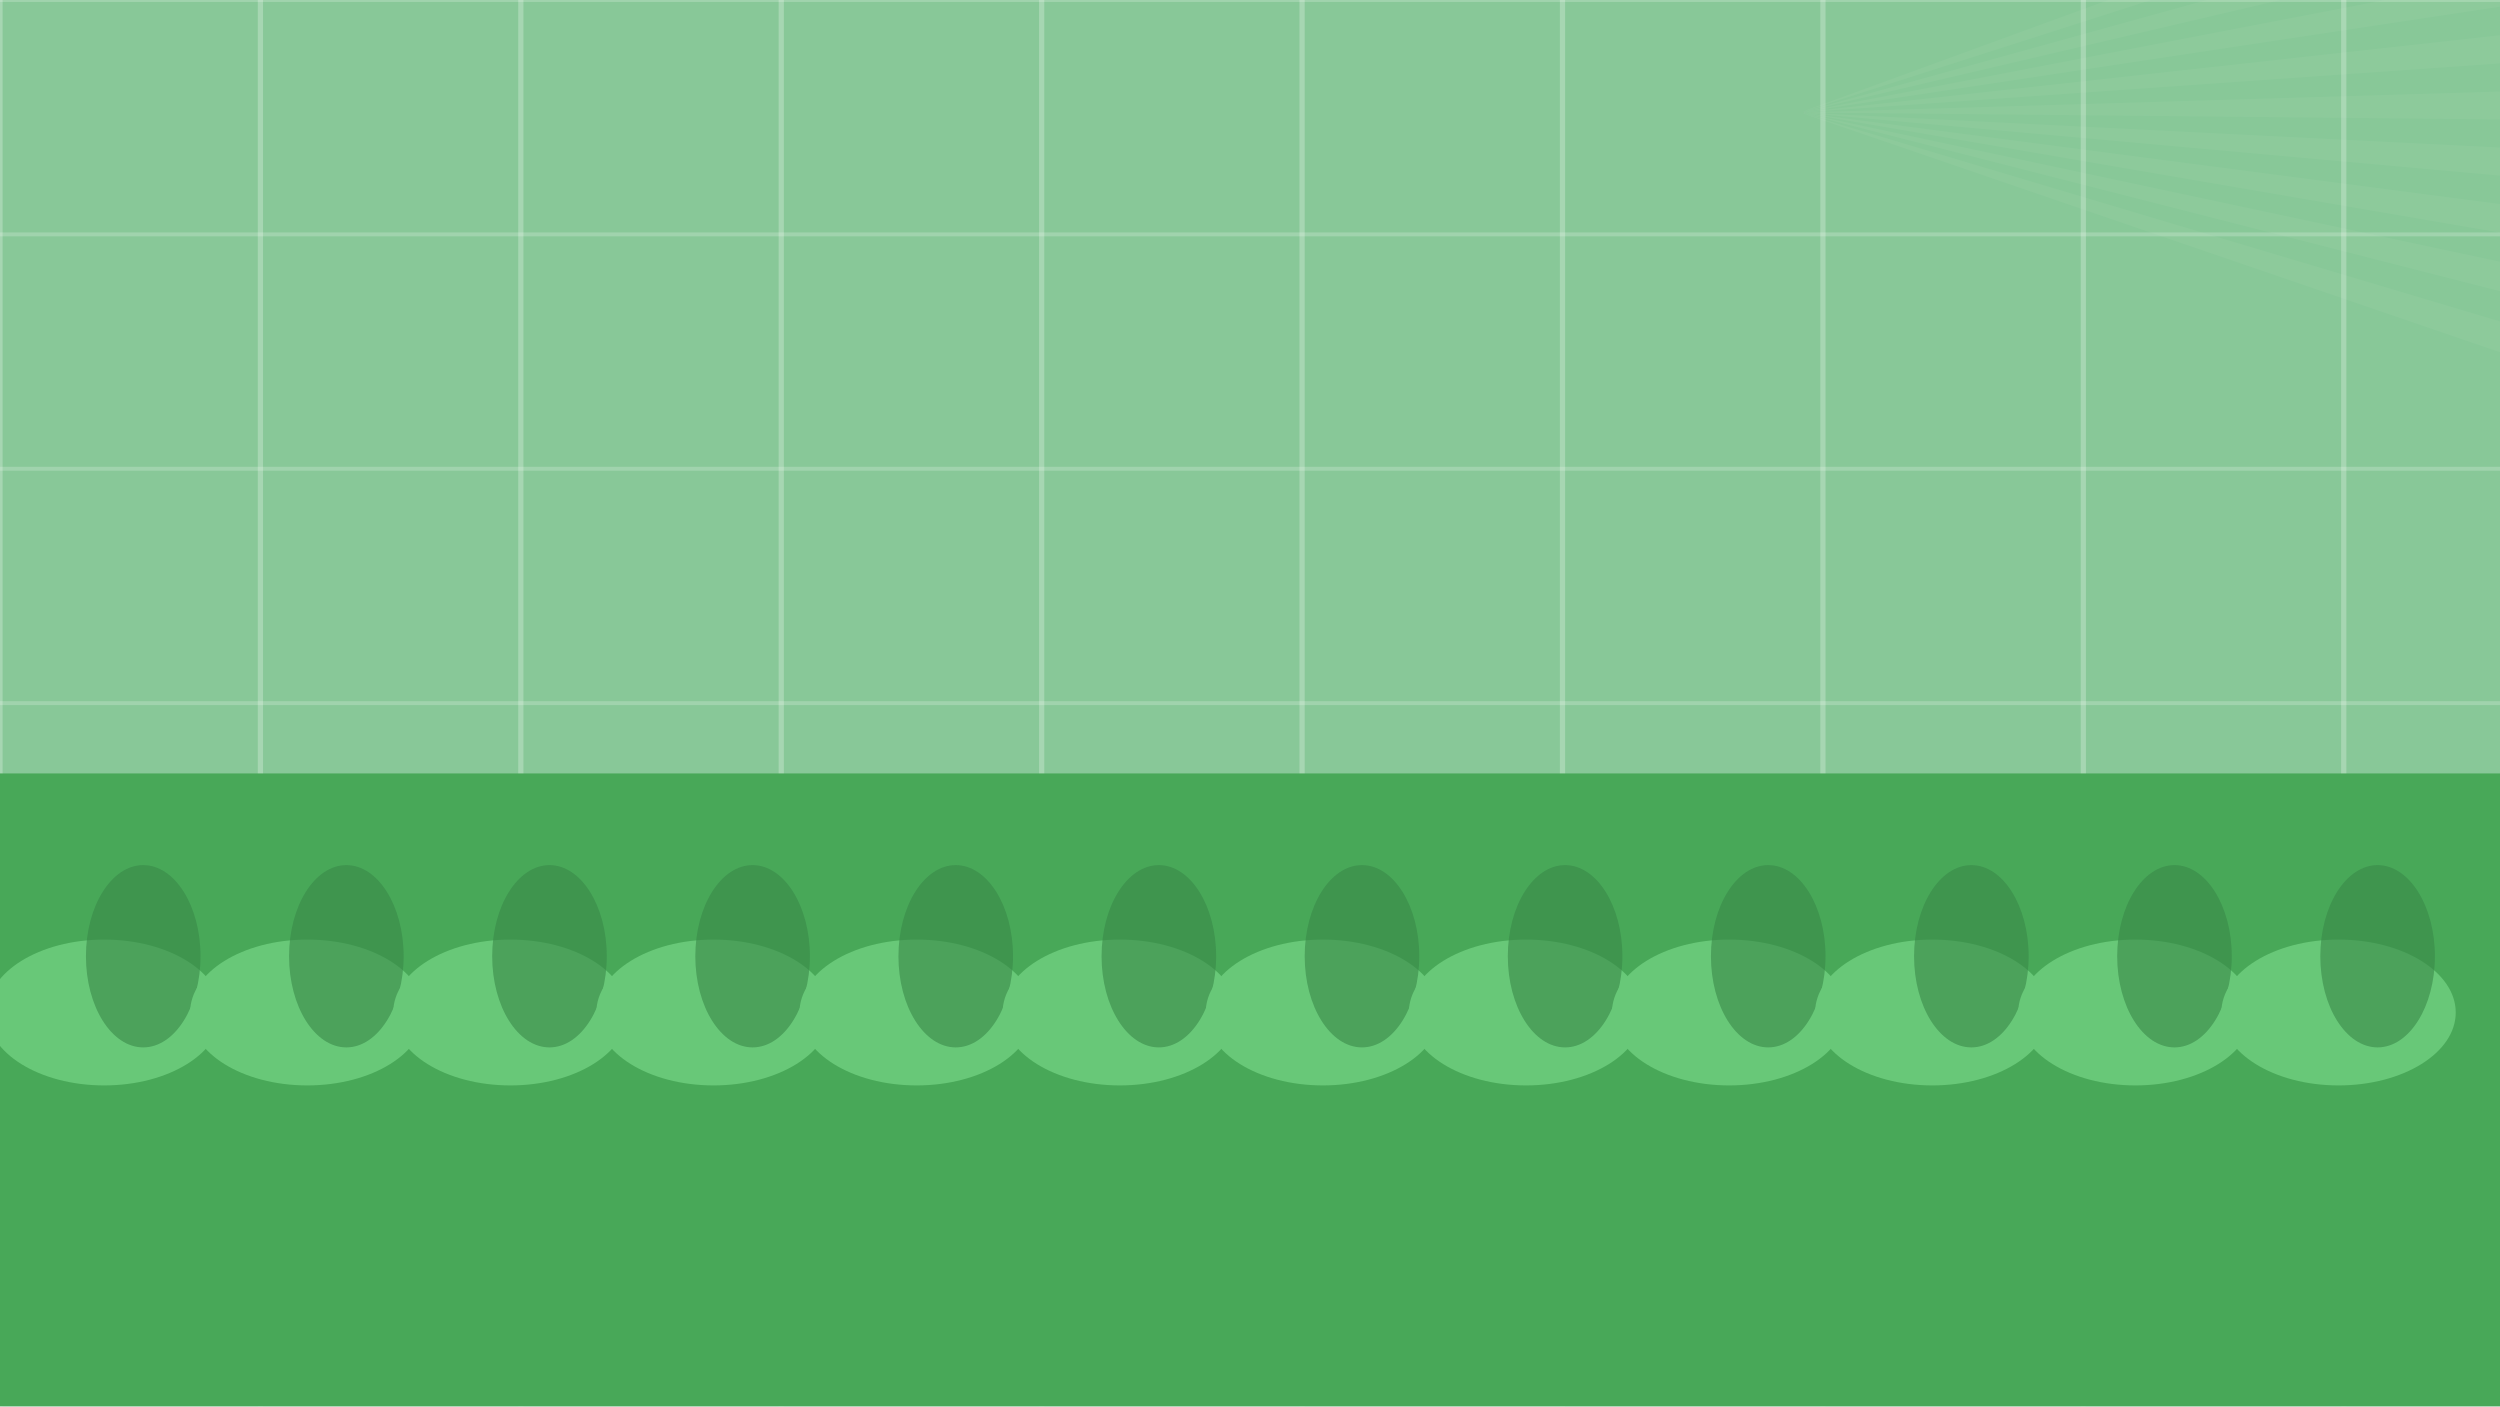
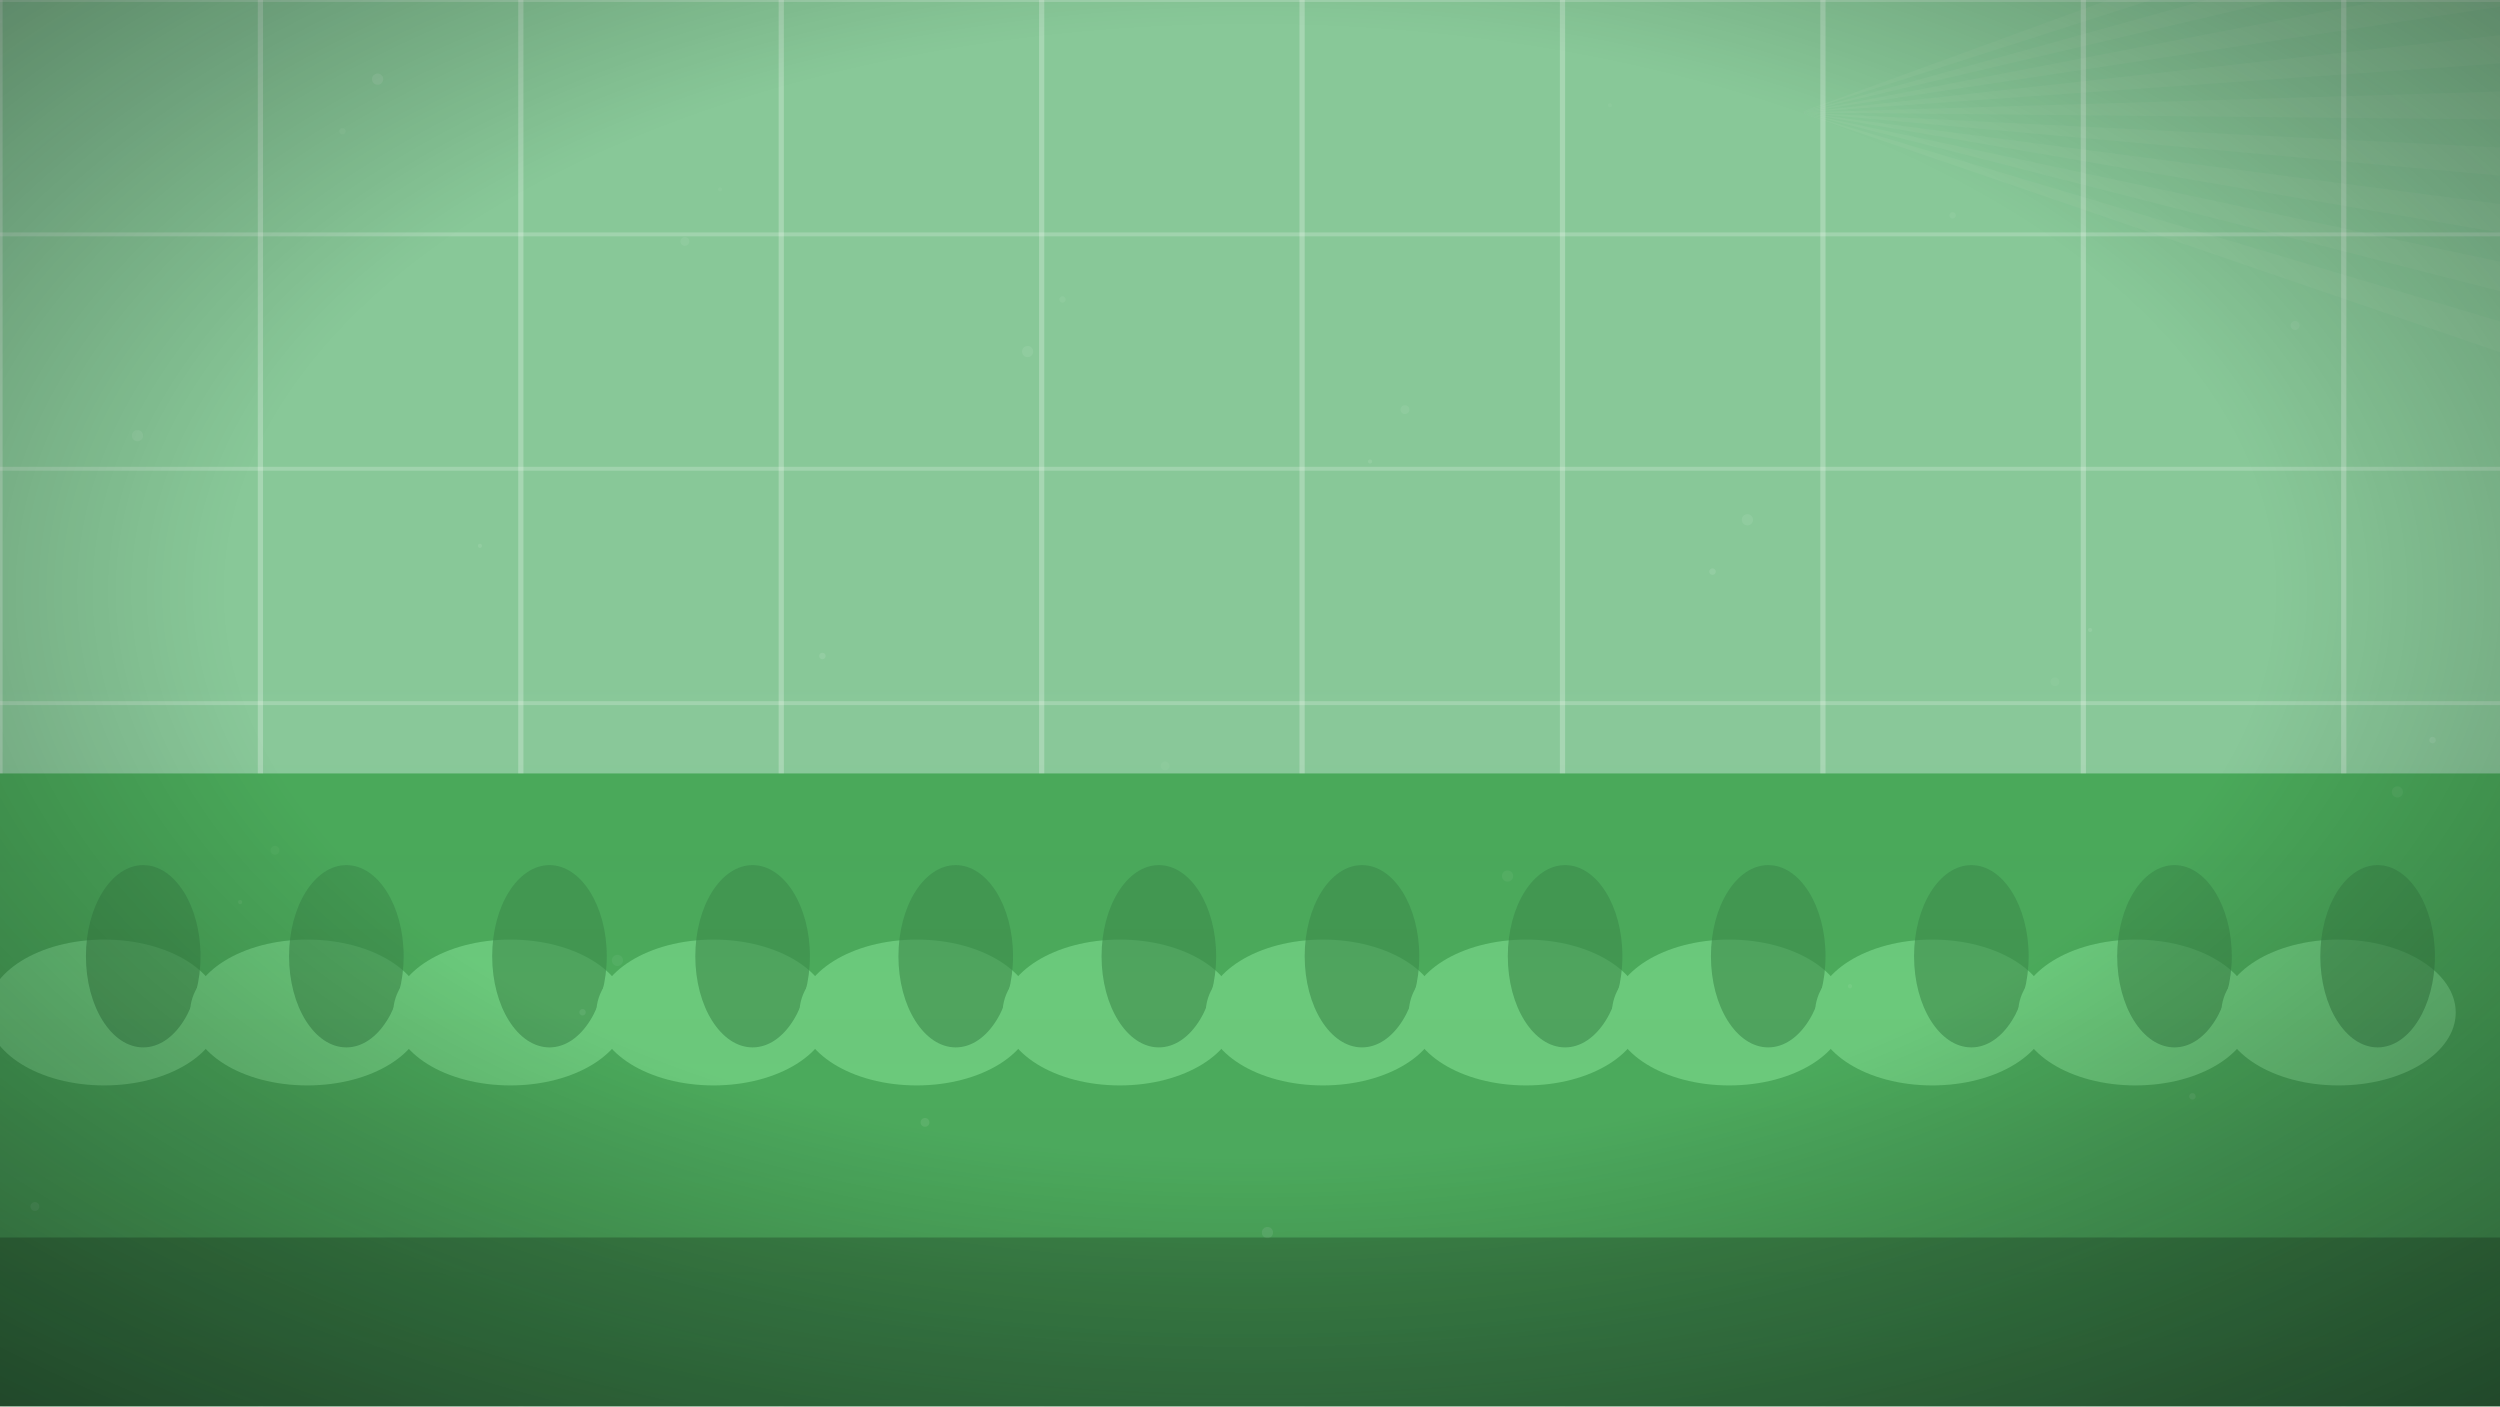
<svg xmlns="http://www.w3.org/2000/svg" viewBox="0 0 960 540" width="960" height="540">
  <defs>
    <linearGradient id="skyTop" x1="0" y1="0" x2="0" y2="1">
      <stop offset="0%" stop-color="#1a1048" />
      <stop offset="35%" stop-color="#3d2878" />
      <stop offset="68%" stop-color="#284868" />
      <stop offset="100%" stop-color="#0c1420" />
    </linearGradient>
    <linearGradient id="skyDay" x1="0" y1="0" x2="0" y2="1">
      <stop offset="0%" stop-color="#7ec8ff" />
      <stop offset="45%" stop-color="#a8d8f8" />
      <stop offset="78%" stop-color="#e8c878" />
      <stop offset="100%" stop-color="#88b868" />
    </linearGradient>
    <linearGradient id="skySunset" x1="0" y1="0" x2="0" y2="1">
      <stop offset="0%" stop-color="#ff6b4a" />
      <stop offset="28%" stop-color="#d84888" />
      <stop offset="55%" stop-color="#683878" />
      <stop offset="100%" stop-color="#120818" />
    </linearGradient>
    <linearGradient id="haze" x1="0" y1="0.4" x2="0" y2="1">
      <stop offset="0%" stop-color="#fff" stop-opacity="0" />
      <stop offset="100%" stop-color="#c8d8f0" stop-opacity="0.22" />
    </linearGradient>
    <filter id="softGlow" x="-40%" y="-40%" width="180%" height="180%">
      <feGaussianBlur stdDeviation="4" result="b" />
      <feMerge>
        <feMergeNode in="b" />
        <feMergeNode in="SourceGraphic" />
      </feMerge>
    </filter>
    <filter id="neonGlow" x="-60%" y="-60%" width="220%" height="220%">
      <feGaussianBlur stdDeviation="6" result="b" />
      <feMerge>
        <feMergeNode in="b" />
        <feMergeNode in="b" />
        <feMergeNode in="SourceGraphic" />
      </feMerge>
    </filter>
    <filter id="paintSoft" x="-2%" y="-2%" width="104%" height="104%">
      <feGaussianBlur stdDeviation="0.6" />
    </filter>
    <radialGradient id="sunDisc" cx="0.5" cy="0.5" r="0.5">
      <stop offset="0%" stop-color="#fff8e8" />
      <stop offset="55%" stop-color="#ffd080" />
      <stop offset="100%" stop-color="#ff904000" />
    </radialGradient>
    <radialGradient id="moonGlow" cx="0.5" cy="0.5" r="0.5">
      <stop offset="0%" stop-color="#fffef8" />
      <stop offset="40%" stop-color="#e8e0f0" />
      <stop offset="100%" stop-color="#e8e0f000" />
    </radialGradient>
    <linearGradient id="wallWarm" x1="0" y1="0" x2="1" y2="1">
      <stop offset="0%" stop-color="#fff0e4" />
      <stop offset="45%" stop-color="#e8c8b0" />
      <stop offset="100%" stop-color="#c8a088" />
    </linearGradient>
    <linearGradient id="wallCool" x1="0" y1="0" x2="0" y2="1">
      <stop offset="0%" stop-color="#eef2f8" />
      <stop offset="100%" stop-color="#b8c0d0" />
    </linearGradient>
    <linearGradient id="floorWood" x1="0" y1="0.6" x2="0" y2="1">
      <stop offset="0%" stop-color="#a88870" />
      <stop offset="100%" stop-color="#685040" />
    </linearGradient>
    <radialGradient id="lampGlow" cx="0.5" cy="0.5" r="0.5">
      <stop offset="0%" stop-color="#fff8e0" />
      <stop offset="70%" stop-color="#ffd898" stop-opacity="0.35" />
      <stop offset="100%" stop-color="#ffd898" stop-opacity="0" />
    </radialGradient>
+     <radialGradient id="vignette" cx="0.5" cy="0.42" r="0.78">
+       <stop offset="52%" stop-color="#000" stop-opacity="0" />
+       <stop offset="100%" stop-color="#030508" stop-opacity="0.48" />
+     </radialGradient>
  </defs>
  <rect width="960" height="540" fill="#88c898" />
  <line x1="0" y1="0" x2="0" y2="540" stroke="#fff" stroke-width="2" opacity="0.25" />
  <line x1="100" y1="0" x2="100" y2="540" stroke="#fff" stroke-width="2" opacity="0.25" />
  <line x1="200" y1="0" x2="200" y2="540" stroke="#fff" stroke-width="2" opacity="0.25" />
  <line x1="300" y1="0" x2="300" y2="540" stroke="#fff" stroke-width="2" opacity="0.25" />
  <line x1="400" y1="0" x2="400" y2="540" stroke="#fff" stroke-width="2" opacity="0.25" />
  <line x1="500" y1="0" x2="500" y2="540" stroke="#fff" stroke-width="2" opacity="0.25" />
  <line x1="600" y1="0" x2="600" y2="540" stroke="#fff" stroke-width="2" opacity="0.25" />
  <line x1="700" y1="0" x2="700" y2="540" stroke="#fff" stroke-width="2" opacity="0.25" />
  <line x1="800" y1="0" x2="800" y2="540" stroke="#fff" stroke-width="2" opacity="0.25" />
  <line x1="900" y1="0" x2="900" y2="540" stroke="#fff" stroke-width="2" opacity="0.25" />
  <line x1="0" y1="0" x2="960" y2="0" stroke="#fff" stroke-width="1.5" opacity="0.2" />
  <line x1="0" y1="90" x2="960" y2="90" stroke="#fff" stroke-width="1.5" opacity="0.2" />
  <line x1="0" y1="180" x2="960" y2="180" stroke="#fff" stroke-width="1.5" opacity="0.2" />
  <line x1="0" y1="270" x2="960" y2="270" stroke="#fff" stroke-width="1.5" opacity="0.2" />
  <line x1="0" y1="360" x2="960" y2="360" stroke="#fff" stroke-width="1.5" opacity="0.2" />
  <line x1="0" y1="450" x2="960" y2="450" stroke="#fff" stroke-width="1.5" opacity="0.2" />
  <rect x="0" y="297" width="960" height="243" fill="#48a858" />
  <ellipse cx="40" cy="388.8" rx="45" ry="28" fill="#68c878" />
  <ellipse cx="55" cy="367.2" rx="22" ry="35" fill="#388848" opacity="0.6" />
  <ellipse cx="118" cy="388.8" rx="45" ry="28" fill="#68c878" />
  <ellipse cx="133" cy="367.2" rx="22" ry="35" fill="#388848" opacity="0.6" />
  <ellipse cx="196" cy="388.8" rx="45" ry="28" fill="#68c878" />
  <ellipse cx="211" cy="367.2" rx="22" ry="35" fill="#388848" opacity="0.6" />
  <ellipse cx="274" cy="388.8" rx="45" ry="28" fill="#68c878" />
  <ellipse cx="289" cy="367.2" rx="22" ry="35" fill="#388848" opacity="0.6" />
  <ellipse cx="352" cy="388.8" rx="45" ry="28" fill="#68c878" />
  <ellipse cx="367" cy="367.2" rx="22" ry="35" fill="#388848" opacity="0.6" />
  <ellipse cx="430" cy="388.8" rx="45" ry="28" fill="#68c878" />
  <ellipse cx="445" cy="367.2" rx="22" ry="35" fill="#388848" opacity="0.6" />
  <ellipse cx="508" cy="388.8" rx="45" ry="28" fill="#68c878" />
  <ellipse cx="523" cy="367.2" rx="22" ry="35" fill="#388848" opacity="0.6" />
  <ellipse cx="586" cy="388.8" rx="45" ry="28" fill="#68c878" />
  <ellipse cx="601" cy="367.2" rx="22" ry="35" fill="#388848" opacity="0.6" />
  <ellipse cx="664" cy="388.8" rx="45" ry="28" fill="#68c878" />
  <ellipse cx="679" cy="367.2" rx="22" ry="35" fill="#388848" opacity="0.6" />
  <ellipse cx="742" cy="388.8" rx="45" ry="28" fill="#68c878" />
  <ellipse cx="757" cy="367.2" rx="22" ry="35" fill="#388848" opacity="0.6" />
  <ellipse cx="820" cy="388.8" rx="45" ry="28" fill="#68c878" />
  <ellipse cx="835" cy="367.2" rx="22" ry="35" fill="#388848" opacity="0.6" />
  <ellipse cx="898" cy="388.8" rx="45" ry="28" fill="#68c878" />
  <ellipse cx="913" cy="367.2" rx="22" ry="35" fill="#388848" opacity="0.6" />
  <polygon points="691.2,43.2 1299.914,-178.998 1308.312,-154.478" fill="#fff8e8" opacity="0.04" />
  <polygon points="691.2,43.2 1315.724,-129.642 1322.136,-104.529" fill="#fff8e8" opacity="0.04" />
  <polygon points="691.2,43.2 1327.539,-79.181 1331.924,-53.636" fill="#fff8e8" opacity="0.04" />
  <polygon points="691.2,43.2 1335.284,-27.936 1337.613,-2.123" fill="#fff8e8" opacity="0.04" />
  <polygon points="691.2,43.2 1338.908,23.763 1339.168,49.68" fill="#fff8e8" opacity="0.04" />
  <polygon points="691.2,43.2 1338.39,75.587 1336.577,101.441" fill="#fff8e8" opacity="0.04" />
  <polygon points="691.2,43.2 1333.732,127.203 1329.859,152.83" fill="#fff8e8" opacity="0.04" />
  <polygon points="691.2,43.2 1324.964,178.282 1319.055,203.518" fill="#fff8e8" opacity="0.04" />
  <polygon points="691.2,43.2 1312.142,228.497 1304.235,253.18" fill="#fff8e8" opacity="0.04" />
+   <circle cx="0.0" cy="8.1" r="0.80" fill="#fff" opacity="0.035" />
+   <circle cx="131.5" cy="50.4" r="1.25" fill="#fff" opacity="0.047" />
+   <circle cx="263.0" cy="92.7" r="1.70" fill="#fff" opacity="0.059" />
+   <circle cx="394.6" cy="135.0" r="2.15" fill="#fff" opacity="0.071" />
+   <circle cx="526.1" cy="177.2" r="0.80" fill="#fff" opacity="0.083" />
+   <circle cx="657.6" cy="219.5" r="1.25" fill="#fff" opacity="0.095" />
+   <circle cx="789.1" cy="261.8" r="1.70" fill="#fff" opacity="0.035" />
+   <circle cx="920.6" cy="304.1" r="2.15" fill="#fff" opacity="0.047" />
+   <circle cx="92.2" cy="346.4" r="0.80" fill="#fff" opacity="0.059" />
+   <circle cx="223.7" cy="388.7" r="1.25" fill="#fff" opacity="0.071" />
+   <circle cx="355.2" cy="431.0" r="1.70" fill="#fff" opacity="0.083" />
+   <circle cx="486.7" cy="473.3" r="2.15" fill="#fff" opacity="0.095" />
+   <circle cx="618.2" cy="40.4" r="0.80" fill="#fff" opacity="0.035" />
+   <circle cx="749.8" cy="82.7" r="1.25" fill="#fff" opacity="0.047" />
+   <circle cx="881.3" cy="125.0" r="1.70" fill="#fff" opacity="0.059" />
+   <circle cx="52.8" cy="167.3" r="2.15" fill="#fff" opacity="0.071" />
+   <circle cx="184.3" cy="209.6" r="0.80" fill="#fff" opacity="0.083" />
+   <circle cx="315.8" cy="251.9" r="1.25" fill="#fff" opacity="0.095" />
+   <circle cx="447.4" cy="294.1" r="1.70" fill="#fff" opacity="0.035" />
+   <circle cx="578.9" cy="336.4" r="2.15" fill="#fff" opacity="0.047" />
+   <circle cx="710.4" cy="378.7" r="0.80" fill="#fff" opacity="0.059" />
+   <circle cx="841.9" cy="421.0" r="1.25" fill="#fff" opacity="0.071" />
+   <circle cx="13.4" cy="463.3" r="1.70" fill="#fff" opacity="0.083" />
+   <circle cx="145.0" cy="30.4" r="2.15" fill="#fff" opacity="0.095" />
+   <circle cx="276.5" cy="72.7" r="0.80" fill="#fff" opacity="0.035" />
+   <circle cx="408.0" cy="115.0" r="1.25" fill="#fff" opacity="0.047" />
+   <circle cx="539.5" cy="157.3" r="1.70" fill="#fff" opacity="0.059" />
+   <circle cx="671.0" cy="199.6" r="2.15" fill="#fff" opacity="0.071" />
+   <circle cx="802.6" cy="241.9" r="0.80" fill="#fff" opacity="0.083" />
+   <circle cx="934.1" cy="284.2" r="1.25" fill="#fff" opacity="0.095" />
+   <circle cx="105.6" cy="326.5" r="1.70" fill="#fff" opacity="0.035" />
+   <circle cx="237.1" cy="368.8" r="2.15" fill="#fff" opacity="0.047" />
+   <rect width="960" height="540" fill="url(#haze)" opacity="0.18" />
+   <rect width="960" height="540" fill="url(#vignette)" />
+   <rect x="0" y="475.2" width="960" height="64.8" fill="#000" opacity="0.22" />
</svg>
